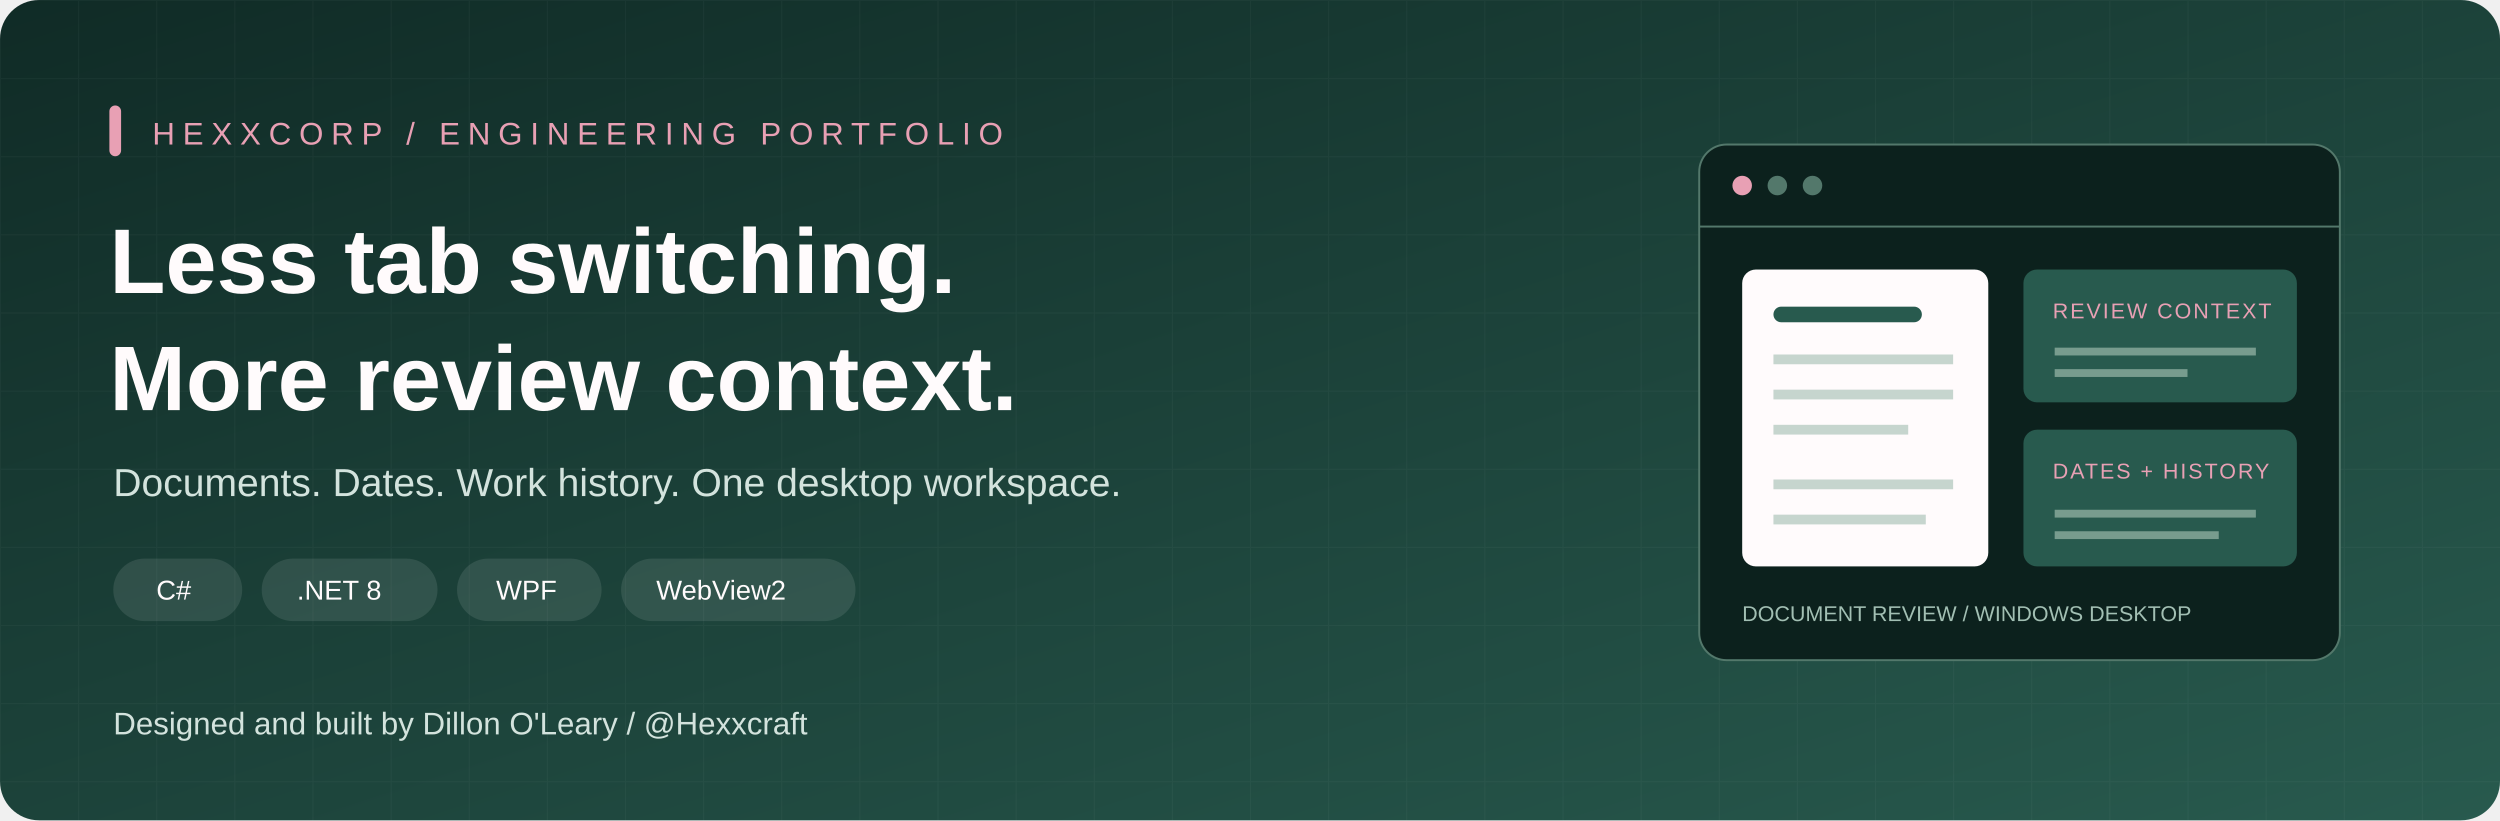
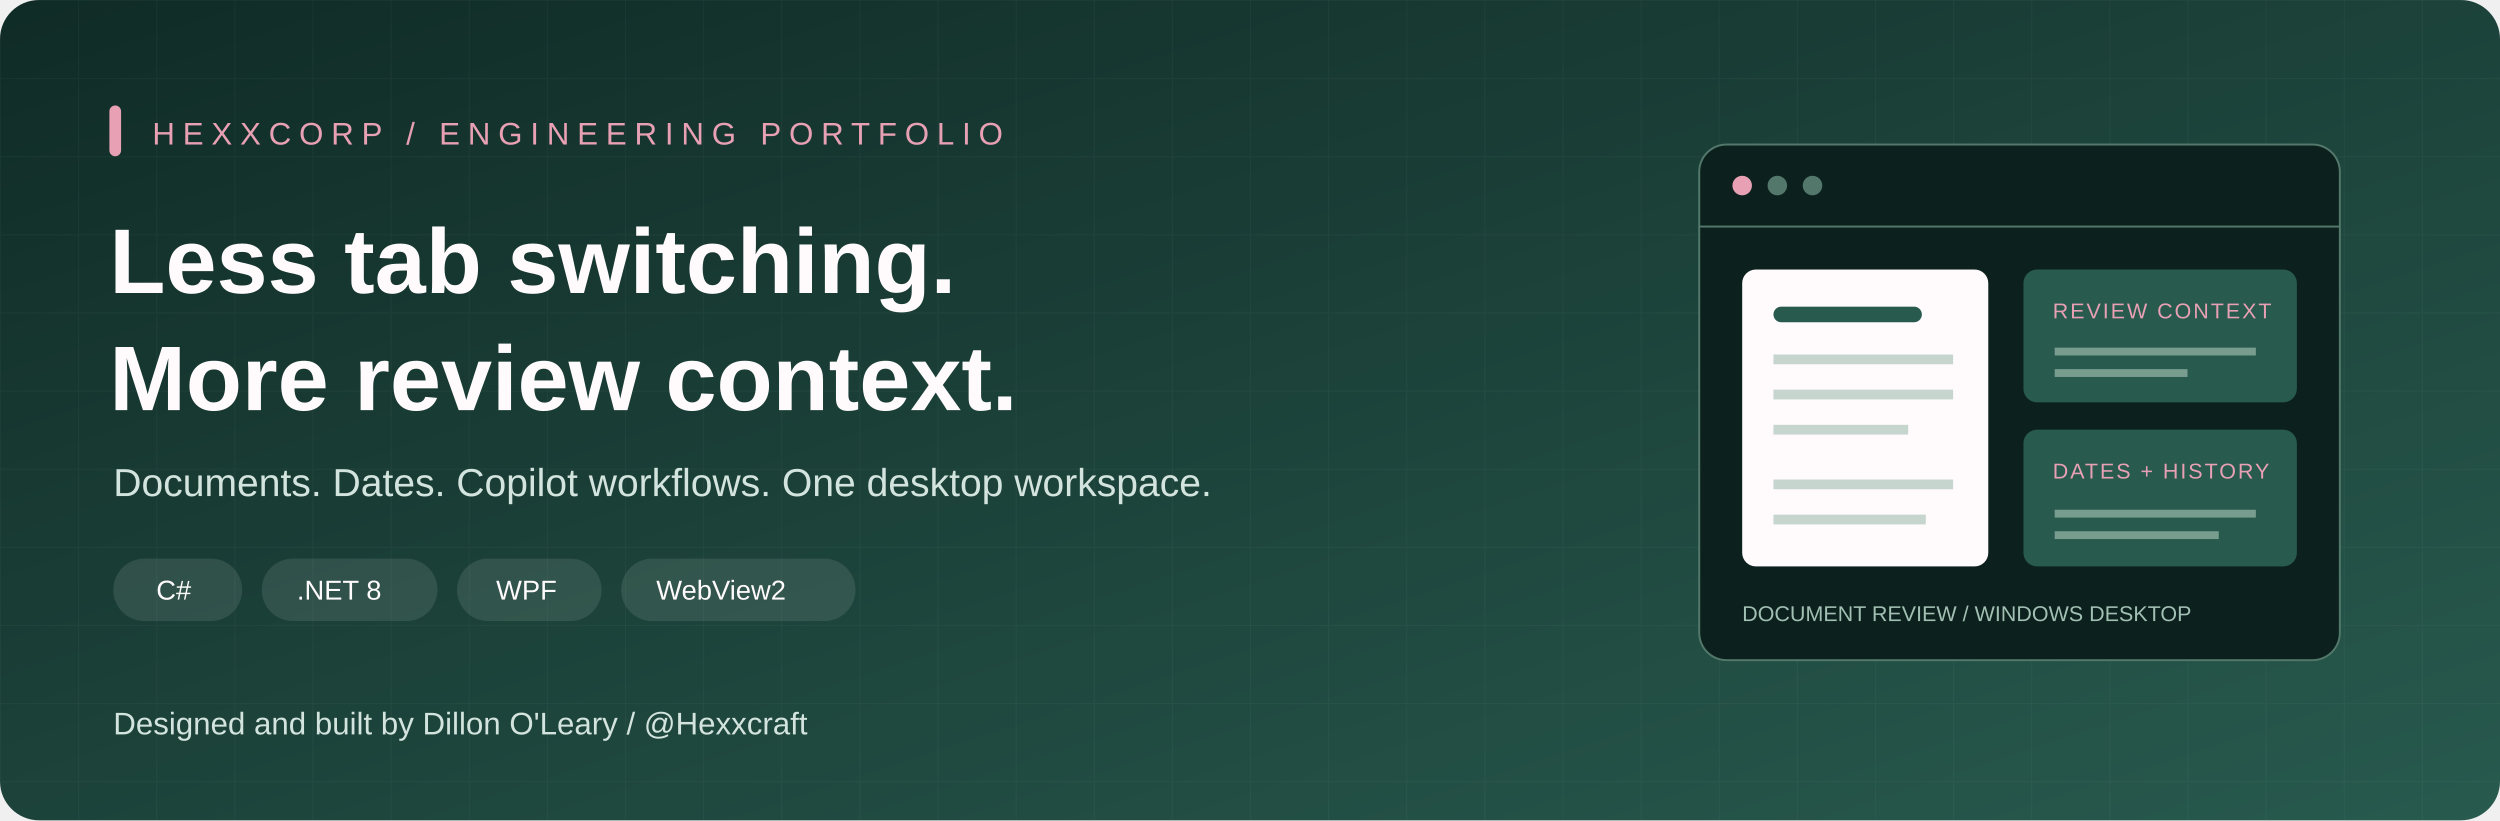
<svg xmlns="http://www.w3.org/2000/svg" width="1280" height="420" viewBox="0 0 1280 420" role="img" aria-labelledby="title desc">
  <defs>
    <linearGradient id="bg" x2="1" y2="1">
      <stop stop-color="#102b26" />
      <stop offset="1" stop-color="#285a4e" />
    </linearGradient>
    <pattern id="grid" width="40" height="40" patternUnits="userSpaceOnUse">
      <path d="M40 0H0V40" fill="none" stroke="#fff" stroke-opacity=".035" />
    </pattern>
  </defs>
  <rect width="1280" height="420" rx="20" fill="url(#bg)" />
  <rect width="1280" height="420" rx="20" fill="url(#grid)" />
  <rect x="56" y="54" width="6" height="26" rx="3" fill="#e8a0b4" />
  <g font-family="Segoe UI,Arial,sans-serif">
    <text x="78" y="74" font-size="16" letter-spacing="4" fill="#e8a0b4">HEXXCORP / ENGINEERING PORTFOLIO</text>
    <text x="56" y="150" font-size="47" font-weight="700" fill="#fffbfc">Less tab switching.</text>
    <text x="56" y="210" font-size="47" font-weight="700" fill="#fffbfc">More review context.</text>
-     <text x="58" y="254" font-size="20" fill="#d3e3dd">Documents. Dates. Work history. One desktop workspace.</text>
+     <text x="58" y="254" font-size="20" fill="#d3e3dd">Documents. Dates. Copilot workflows. One desktop workspace.</text>
    <g font-size="14" fill="#fffbfc">
      <rect x="58" y="286" width="66" height="32" rx="16" fill="#ffffff" fill-opacity=".1" />
      <text x="80" y="307">C#</text>
      <rect x="134" y="286" width="90" height="32" rx="16" fill="#ffffff" fill-opacity=".1" />
      <text x="152" y="307">.NET 8</text>
      <rect x="234" y="286" width="74" height="32" rx="16" fill="#ffffff" fill-opacity=".1" />
      <text x="254" y="307">WPF</text>
      <rect x="318" y="286" width="120" height="32" rx="16" fill="#ffffff" fill-opacity=".1" />
      <text x="336" y="307">WebView2</text>
    </g>
    <text x="58" y="376" font-size="16" fill="#d3e3dd">Designed and built by Dillon O'Leary / @Hexxcraft</text>
    <g transform="translate(870 74)">
      <rect width="328" height="264" rx="14" fill="#0c211d" stroke="#53786b" />
      <path d="M0 42H328" stroke="#53786b" />
      <circle cx="22" cy="21" r="5" fill="#e8a0b4" />
      <circle cx="40" cy="21" r="5" fill="#53786b" />
      <circle cx="58" cy="21" r="5" fill="#53786b" />
      <rect x="22" y="64" width="126" height="152" rx="7" fill="#fffbfc" />
      <rect x="38" y="83" width="76" height="8" rx="4" fill="#285a4e" />
      <path d="M38 110H130M38 128H130M38 146H107M38 174H130M38 192H116" stroke="#c6d5ce" stroke-width="5" />
      <rect x="166" y="64" width="140" height="68" rx="7" fill="#285a4e" />
      <text x="181" y="89" font-size="11" letter-spacing="1" fill="#e8a0b4">REVIEW CONTEXT</text>
      <path d="M182 106H285M182 117H250" stroke="#789c8e" stroke-width="4" />
      <rect x="166" y="146" width="140" height="70" rx="7" fill="#285a4e" />
      <text x="181" y="171" font-size="11" letter-spacing="1" fill="#e8a0b4">DATES + HISTORY</text>
      <path d="M182 189H285M182 200H266" stroke="#789c8e" stroke-width="4" />
      <text x="22" y="244" font-size="11" fill="#a2bfb3">DOCUMENT REVIEW / WINDOWS DESKTOP</text>
    </g>
  </g>
</svg>
